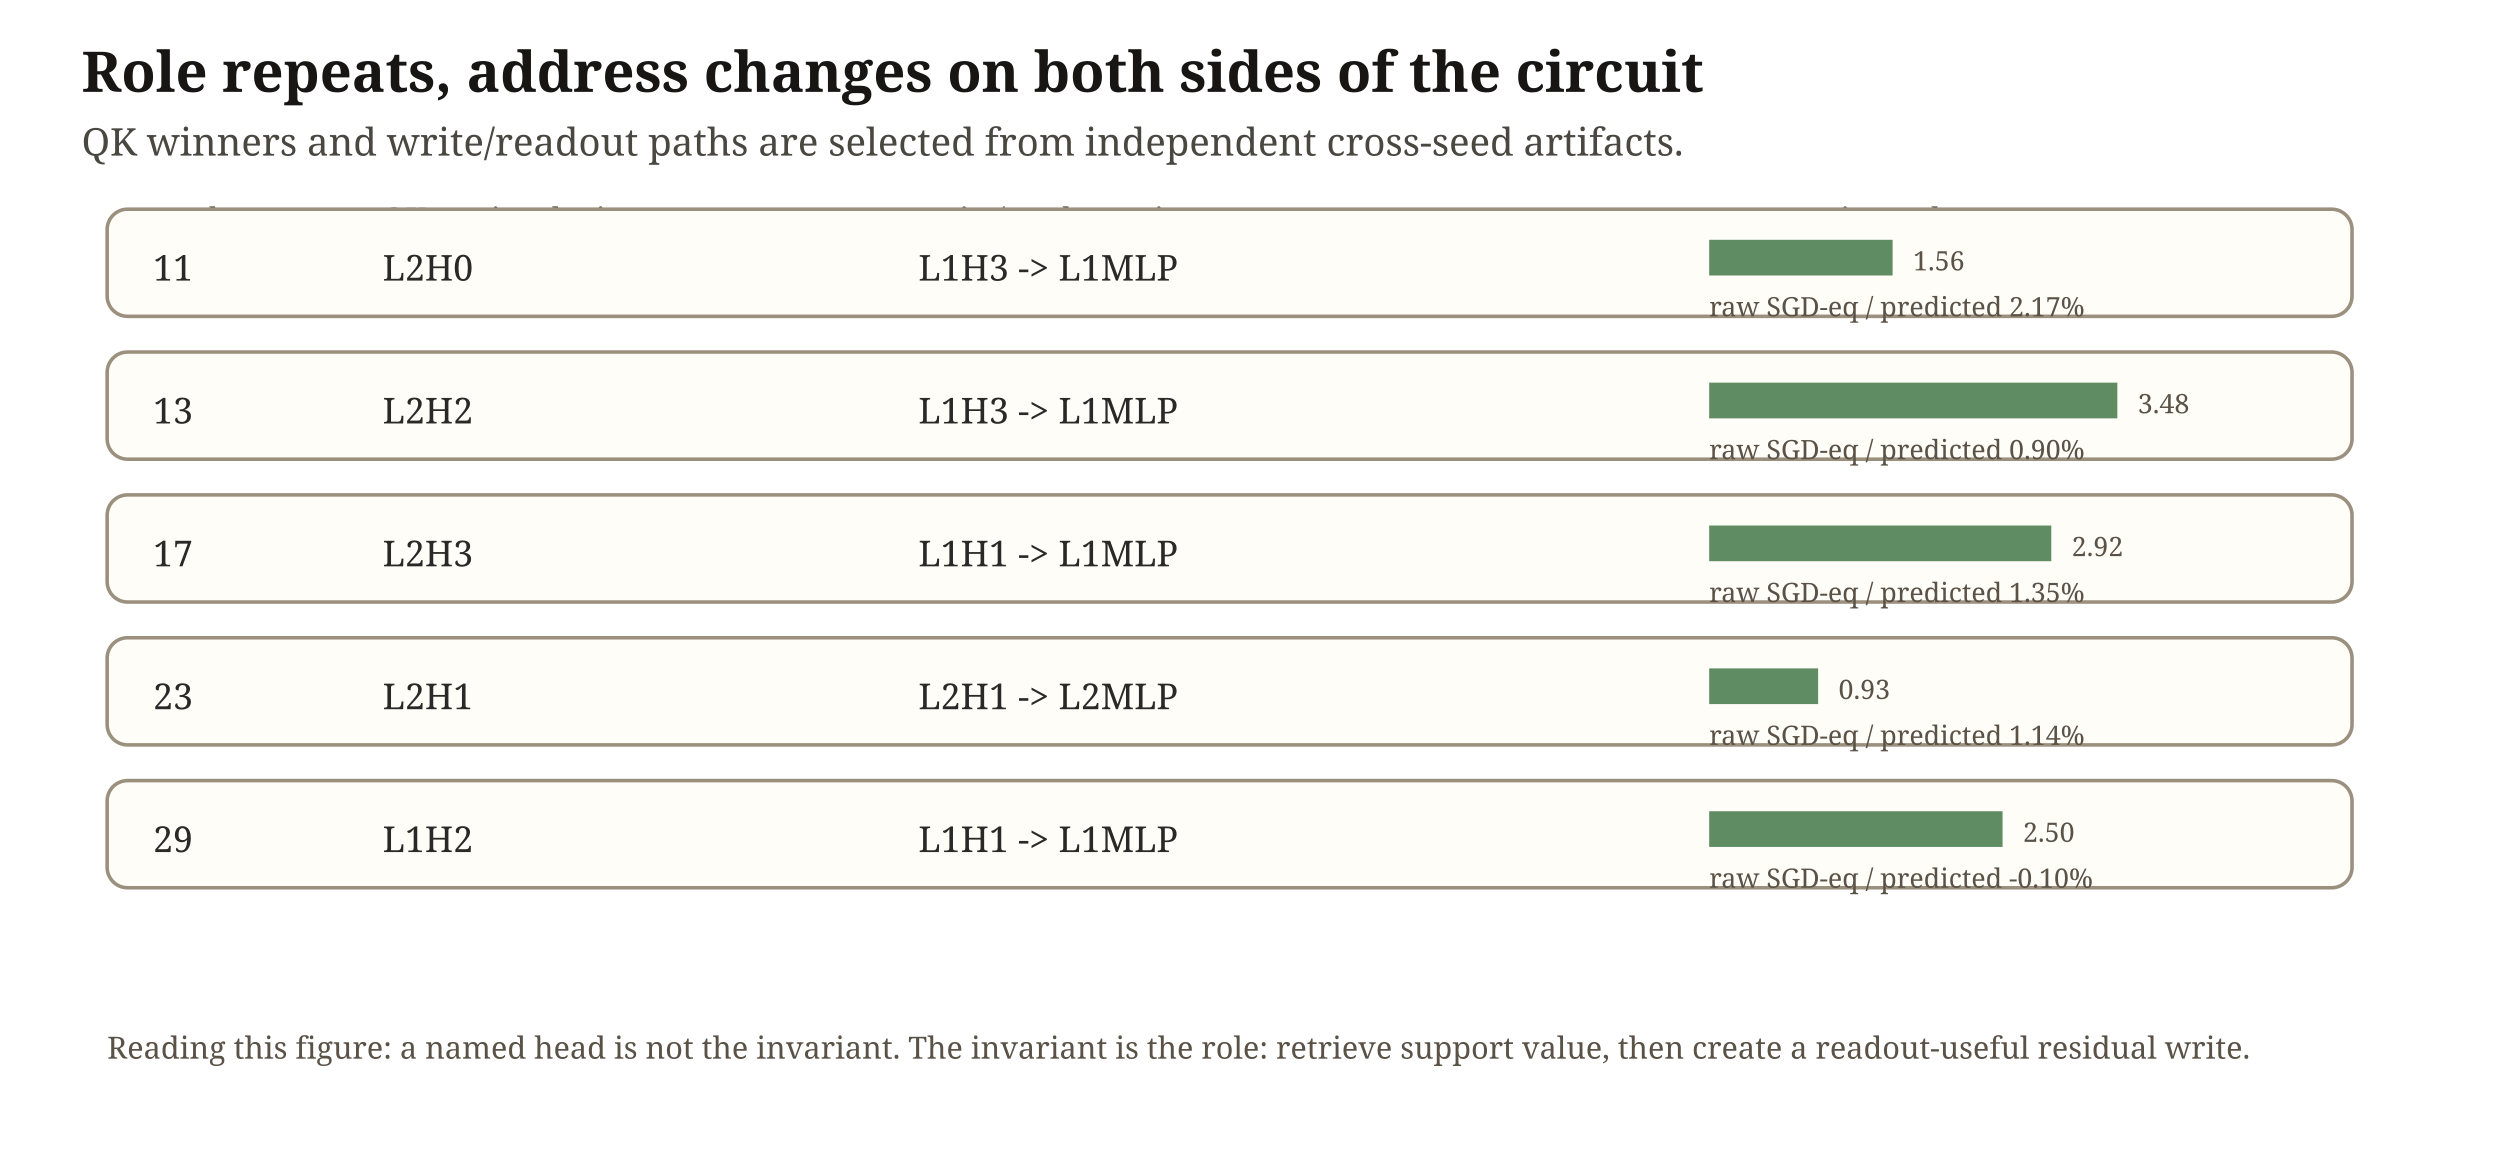
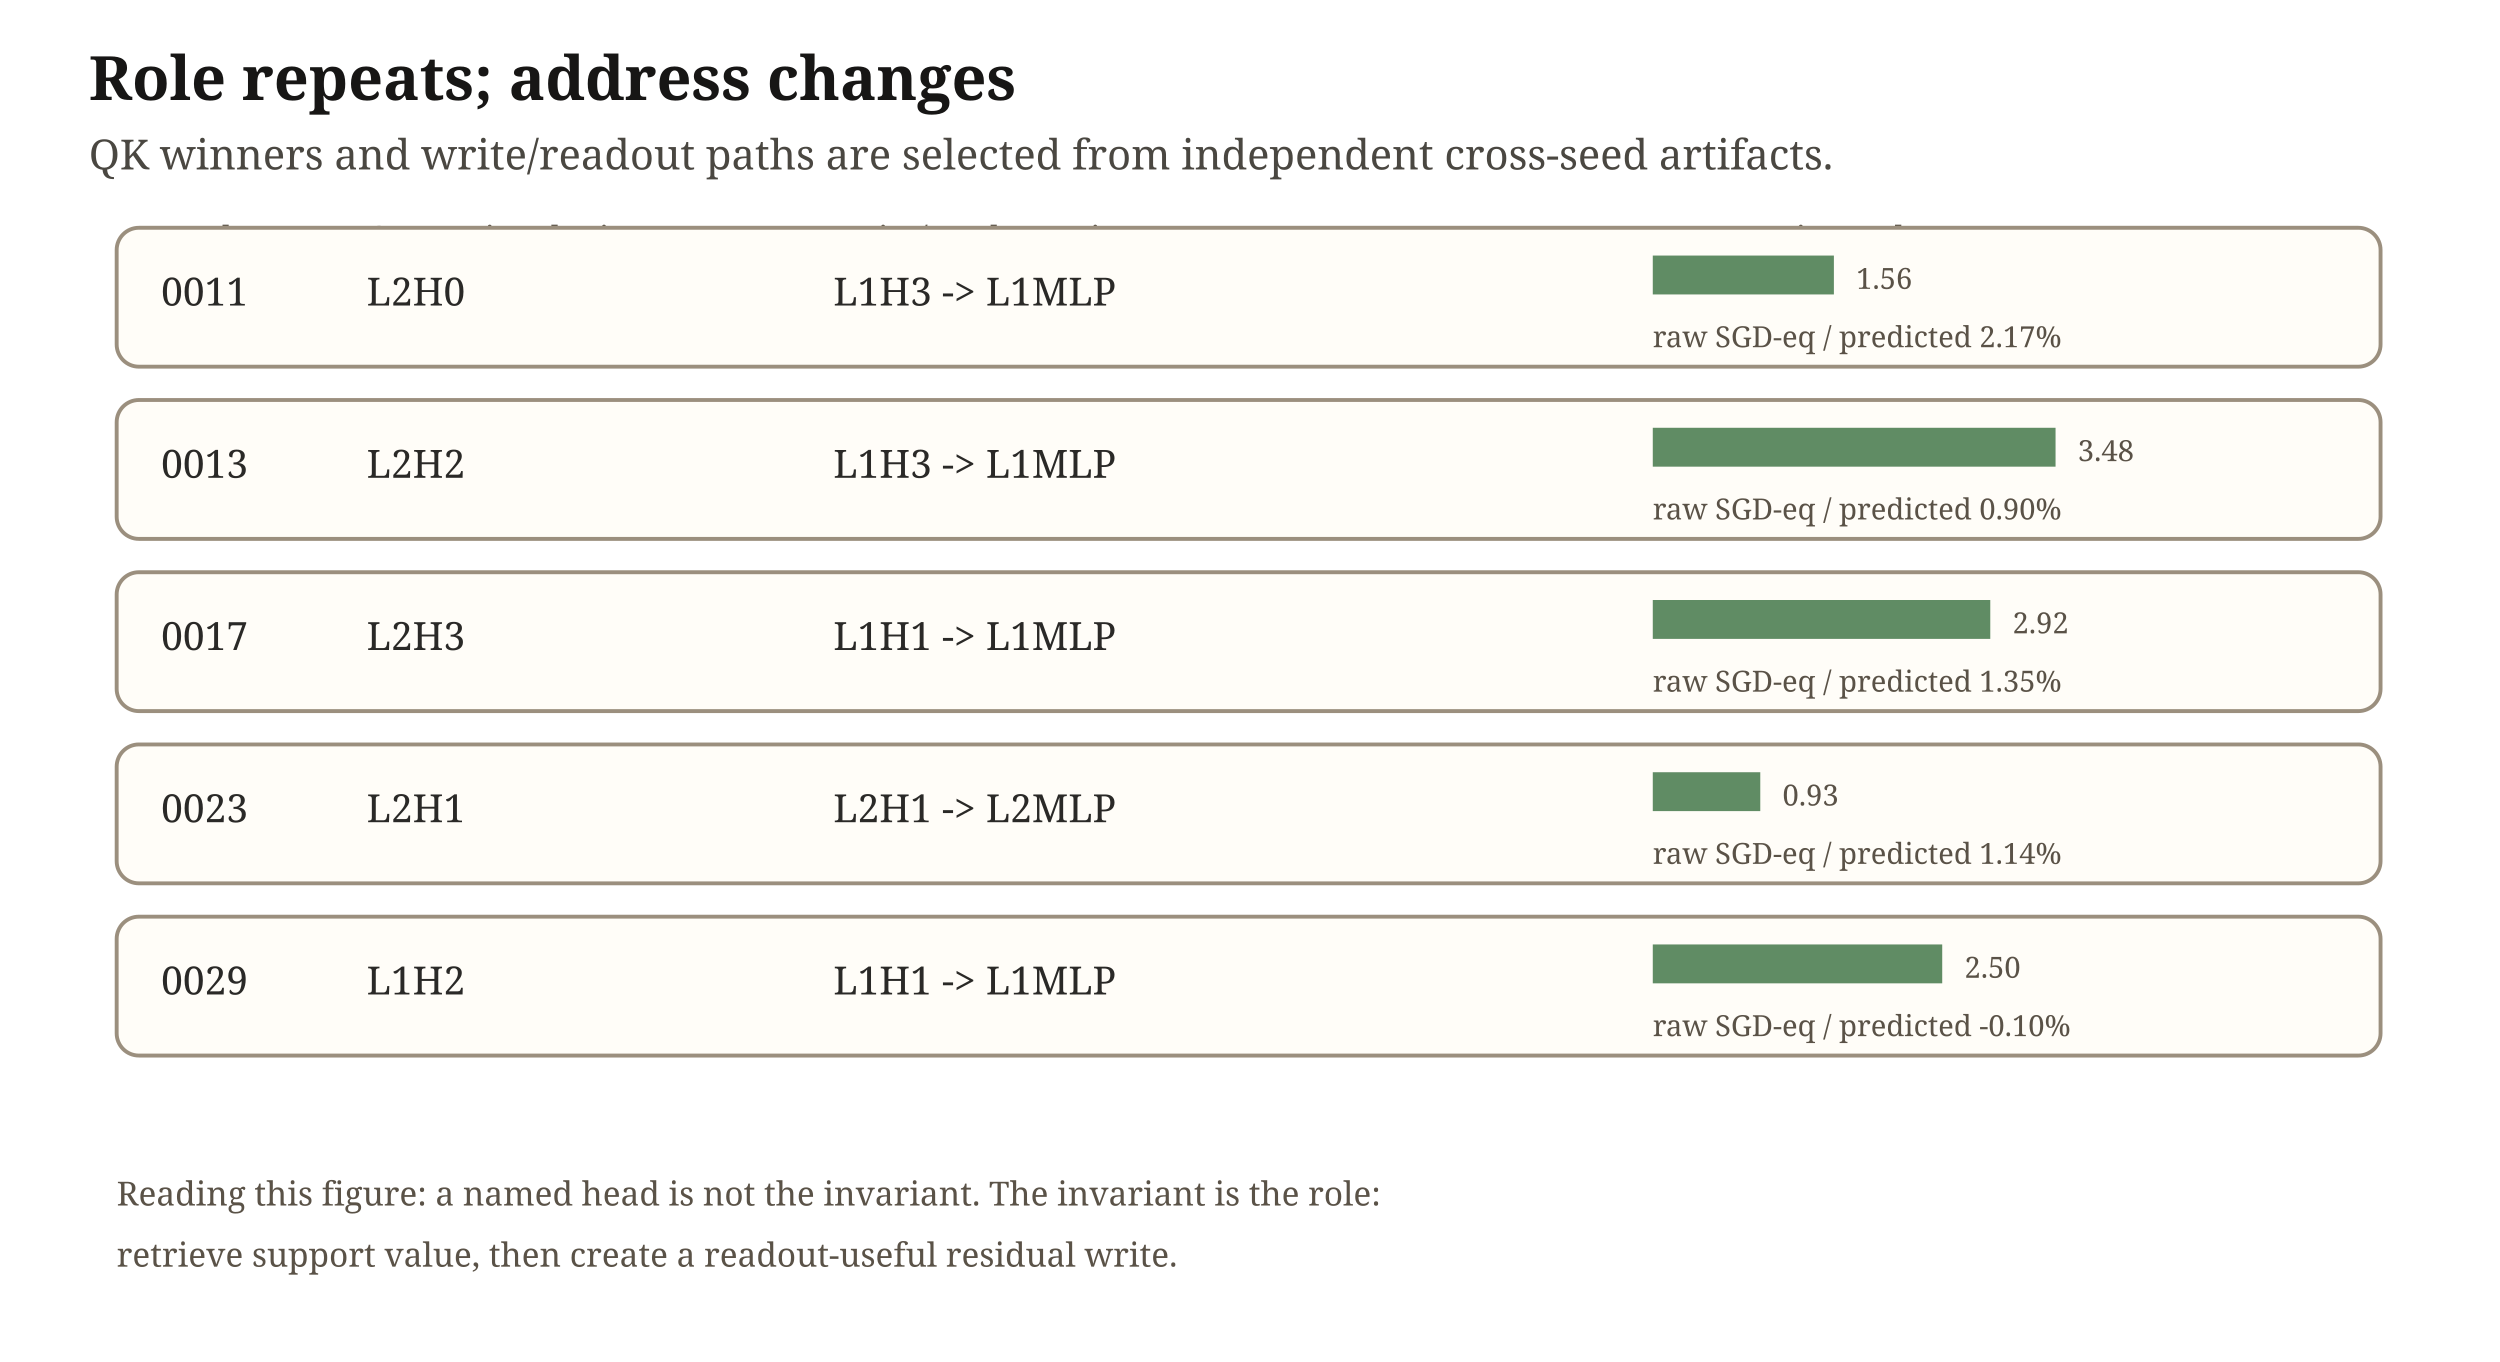
- <svg xmlns="http://www.w3.org/2000/svg" width="980" height="455" viewBox="0 0 980 455" role="img">
+ <svg xmlns="http://www.w3.org/2000/svg" width="900" height="490" viewBox="0 0 900 490" role="img">
  <defs>
    <marker id="arrow" markerWidth="10" markerHeight="10" refX="8" refY="3" orient="auto" markerUnits="strokeWidth">
      <path d="M0,0 L0,6 L9,3 z" fill="#343434" />
    </marker>
    <style>
.title{font:700 22px Georgia,serif;fill:#171615}.subtitle{font:15px Georgia,serif;fill:#4a4741}.label{font:14px Georgia,serif;fill:#2a2927}.small{font:12px Georgia,serif;fill:#5a5247}.tiny{font:10.5px Georgia,serif;fill:#5a5247}.axis{stroke:#4a4741;stroke-width:1}.grid{stroke:#ddd6c8;stroke-width:1}.box{fill:#fffdf8;stroke:#9b8f7e;stroke-width:1.4;rx:8}.ok{fill:#e7f3ed;stroke:#4f8f6f}.warn{fill:#fff4dc;stroke:#b78b3b}.open{fill:#f8e8e6;stroke:#aa615b}</style>
  </defs>
-   <text x="32.0" y="36.0" class="title" text-anchor="start">Role repeats, address changes on both sides of the circuit</text>
+   <text x="32.0" y="36.0" class="title" text-anchor="start">Role repeats; address changes</text>
  <text x="32.0" y="61.0" class="subtitle" text-anchor="start">QK winners and write/readout paths are selected from independent cross-seed artifacts.</text>
-   <text x="60.0" y="90.0" class="small" text-anchor="start">seed</text>
-   <text x="150.0" y="90.0" class="small" text-anchor="start">QK retrieval winner</text>
-   <text x="360.0" y="90.0" class="small" text-anchor="start">write/readout winner</text>
-   <text x="670.0" y="90.0" class="small" text-anchor="start">mean write scalar</text>
-   <rect x="42.0" y="82.0" width="880.0" height="42.0" class="box" />
-   <text x="60.0" y="110.0" class="label" text-anchor="start">11</text>
-   <text x="150.0" y="110.0" class="label" text-anchor="start">L2H0</text>
-   <text x="360.0" y="110.0" class="label" text-anchor="start">L1H3 -&gt; L1MLP</text>
-   <rect x="670.0" y="94.0" width="71.9" height="14" fill="#4f7f54" opacity="0.9" />
-   <text x="749.9" y="106.0" class="tiny" text-anchor="start">1.56</text>
-   <text x="670.0" y="124.0" class="tiny" text-anchor="start">raw SGD-eq / predicted 2.17%</text>
-   <rect x="42.0" y="138.0" width="880.0" height="42.0" class="box" />
-   <text x="60.0" y="166.0" class="label" text-anchor="start">13</text>
-   <text x="150.0" y="166.0" class="label" text-anchor="start">L2H2</text>
-   <text x="360.0" y="166.0" class="label" text-anchor="start">L1H3 -&gt; L1MLP</text>
-   <rect x="670.0" y="150.0" width="160.0" height="14" fill="#4f7f54" opacity="0.9" />
-   <text x="838.0" y="162.0" class="tiny" text-anchor="start">3.48</text>
-   <text x="670.0" y="180.0" class="tiny" text-anchor="start">raw SGD-eq / predicted 0.90%</text>
-   <rect x="42.0" y="194.0" width="880.0" height="42.0" class="box" />
-   <text x="60.0" y="222.0" class="label" text-anchor="start">17</text>
-   <text x="150.0" y="222.0" class="label" text-anchor="start">L2H3</text>
-   <text x="360.0" y="222.0" class="label" text-anchor="start">L1H1 -&gt; L1MLP</text>
-   <rect x="670.0" y="206.0" width="134.1" height="14" fill="#4f7f54" opacity="0.9" />
-   <text x="812.1" y="218.0" class="tiny" text-anchor="start">2.92</text>
-   <text x="670.0" y="236.0" class="tiny" text-anchor="start">raw SGD-eq / predicted 1.35%</text>
-   <rect x="42.0" y="250.0" width="880.0" height="42.0" class="box" />
-   <text x="60.0" y="278.0" class="label" text-anchor="start">23</text>
-   <text x="150.0" y="278.0" class="label" text-anchor="start">L2H1</text>
-   <text x="360.0" y="278.0" class="label" text-anchor="start">L2H1 -&gt; L2MLP</text>
-   <rect x="670.0" y="262.0" width="42.7" height="14" fill="#4f7f54" opacity="0.9" />
-   <text x="720.7" y="274.0" class="tiny" text-anchor="start">0.93</text>
-   <text x="670.0" y="292.0" class="tiny" text-anchor="start">raw SGD-eq / predicted 1.14%</text>
-   <rect x="42.0" y="306.0" width="880.0" height="42.0" class="box" />
-   <text x="60.0" y="334.0" class="label" text-anchor="start">29</text>
-   <text x="150.0" y="334.0" class="label" text-anchor="start">L1H2</text>
-   <text x="360.0" y="334.0" class="label" text-anchor="start">L1H1 -&gt; L1MLP</text>
-   <rect x="670.0" y="318.0" width="115.0" height="14" fill="#4f7f54" opacity="0.9" />
-   <text x="793.0" y="330.0" class="tiny" text-anchor="start">2.50</text>
-   <text x="670.0" y="348.0" class="tiny" text-anchor="start">raw SGD-eq / predicted -0.10%</text>
-   <text x="42.0" y="415.0" class="small" text-anchor="start">Reading this figure: a named head is not the invariant. The invariant is the role: retrieve support value, then create a readout-useful residual write.</text>
+   <text x="58.0" y="90.0" class="small" text-anchor="start">seed</text>
+   <text x="132.0" y="90.0" class="small" text-anchor="start">QK retrieval winner</text>
+   <text x="300.0" y="90.0" class="small" text-anchor="start">write/readout winner</text>
+   <text x="595.0" y="90.0" class="small" text-anchor="start">mean write scalar</text>
+   <rect x="42.0" y="82.0" width="815.0" height="50.0" class="box" />
+   <text x="58.0" y="110.0" class="label" text-anchor="start">0011</text>
+   <text x="132.0" y="110.0" class="label" text-anchor="start">L2H0</text>
+   <text x="300.0" y="110.0" class="label" text-anchor="start">L1H3 -&gt; L1MLP</text>
+   <rect x="595.0" y="92.0" width="65.2" height="14" fill="#4f7f54" opacity="0.9" />
+   <text x="668.2" y="104.0" class="tiny" text-anchor="start">1.56</text>
+   <text x="595.0" y="125.0" class="tiny" text-anchor="start">raw SGD-eq / predicted 2.17%</text>
+   <rect x="42.0" y="144.0" width="815.0" height="50.0" class="box" />
+   <text x="58.0" y="172.0" class="label" text-anchor="start">0013</text>
+   <text x="132.0" y="172.0" class="label" text-anchor="start">L2H2</text>
+   <text x="300.0" y="172.0" class="label" text-anchor="start">L1H3 -&gt; L1MLP</text>
+   <rect x="595.0" y="154.0" width="145.0" height="14" fill="#4f7f54" opacity="0.9" />
+   <text x="748.0" y="166.0" class="tiny" text-anchor="start">3.48</text>
+   <text x="595.0" y="187.0" class="tiny" text-anchor="start">raw SGD-eq / predicted 0.90%</text>
+   <rect x="42.0" y="206.0" width="815.0" height="50.0" class="box" />
+   <text x="58.0" y="234.0" class="label" text-anchor="start">0017</text>
+   <text x="132.0" y="234.0" class="label" text-anchor="start">L2H3</text>
+   <text x="300.0" y="234.0" class="label" text-anchor="start">L1H1 -&gt; L1MLP</text>
+   <rect x="595.0" y="216.0" width="121.5" height="14" fill="#4f7f54" opacity="0.9" />
+   <text x="724.5" y="228.0" class="tiny" text-anchor="start">2.92</text>
+   <text x="595.0" y="249.0" class="tiny" text-anchor="start">raw SGD-eq / predicted 1.35%</text>
+   <rect x="42.0" y="268.0" width="815.0" height="50.0" class="box" />
+   <text x="58.0" y="296.0" class="label" text-anchor="start">0023</text>
+   <text x="132.0" y="296.0" class="label" text-anchor="start">L2H1</text>
+   <text x="300.0" y="296.0" class="label" text-anchor="start">L2H1 -&gt; L2MLP</text>
+   <rect x="595.0" y="278.0" width="38.7" height="14" fill="#4f7f54" opacity="0.9" />
+   <text x="641.7" y="290.0" class="tiny" text-anchor="start">0.93</text>
+   <text x="595.0" y="311.0" class="tiny" text-anchor="start">raw SGD-eq / predicted 1.14%</text>
+   <rect x="42.0" y="330.0" width="815.0" height="50.0" class="box" />
+   <text x="58.0" y="358.0" class="label" text-anchor="start">0029</text>
+   <text x="132.0" y="358.0" class="label" text-anchor="start">L1H2</text>
+   <text x="300.0" y="358.0" class="label" text-anchor="start">L1H1 -&gt; L1MLP</text>
+   <rect x="595.0" y="340.0" width="104.2" height="14" fill="#4f7f54" opacity="0.9" />
+   <text x="707.2" y="352.0" class="tiny" text-anchor="start">2.50</text>
+   <text x="595.0" y="373.0" class="tiny" text-anchor="start">raw SGD-eq / predicted -0.10%</text>
+   <text x="42.0" y="434.0" class="small" text-anchor="start">Reading this figure: a named head is not the invariant. The invariant is the role:</text>
+   <text x="42.0" y="456.0" class="small" text-anchor="start">retrieve support value, then create a readout-useful residual write.</text>
</svg>
